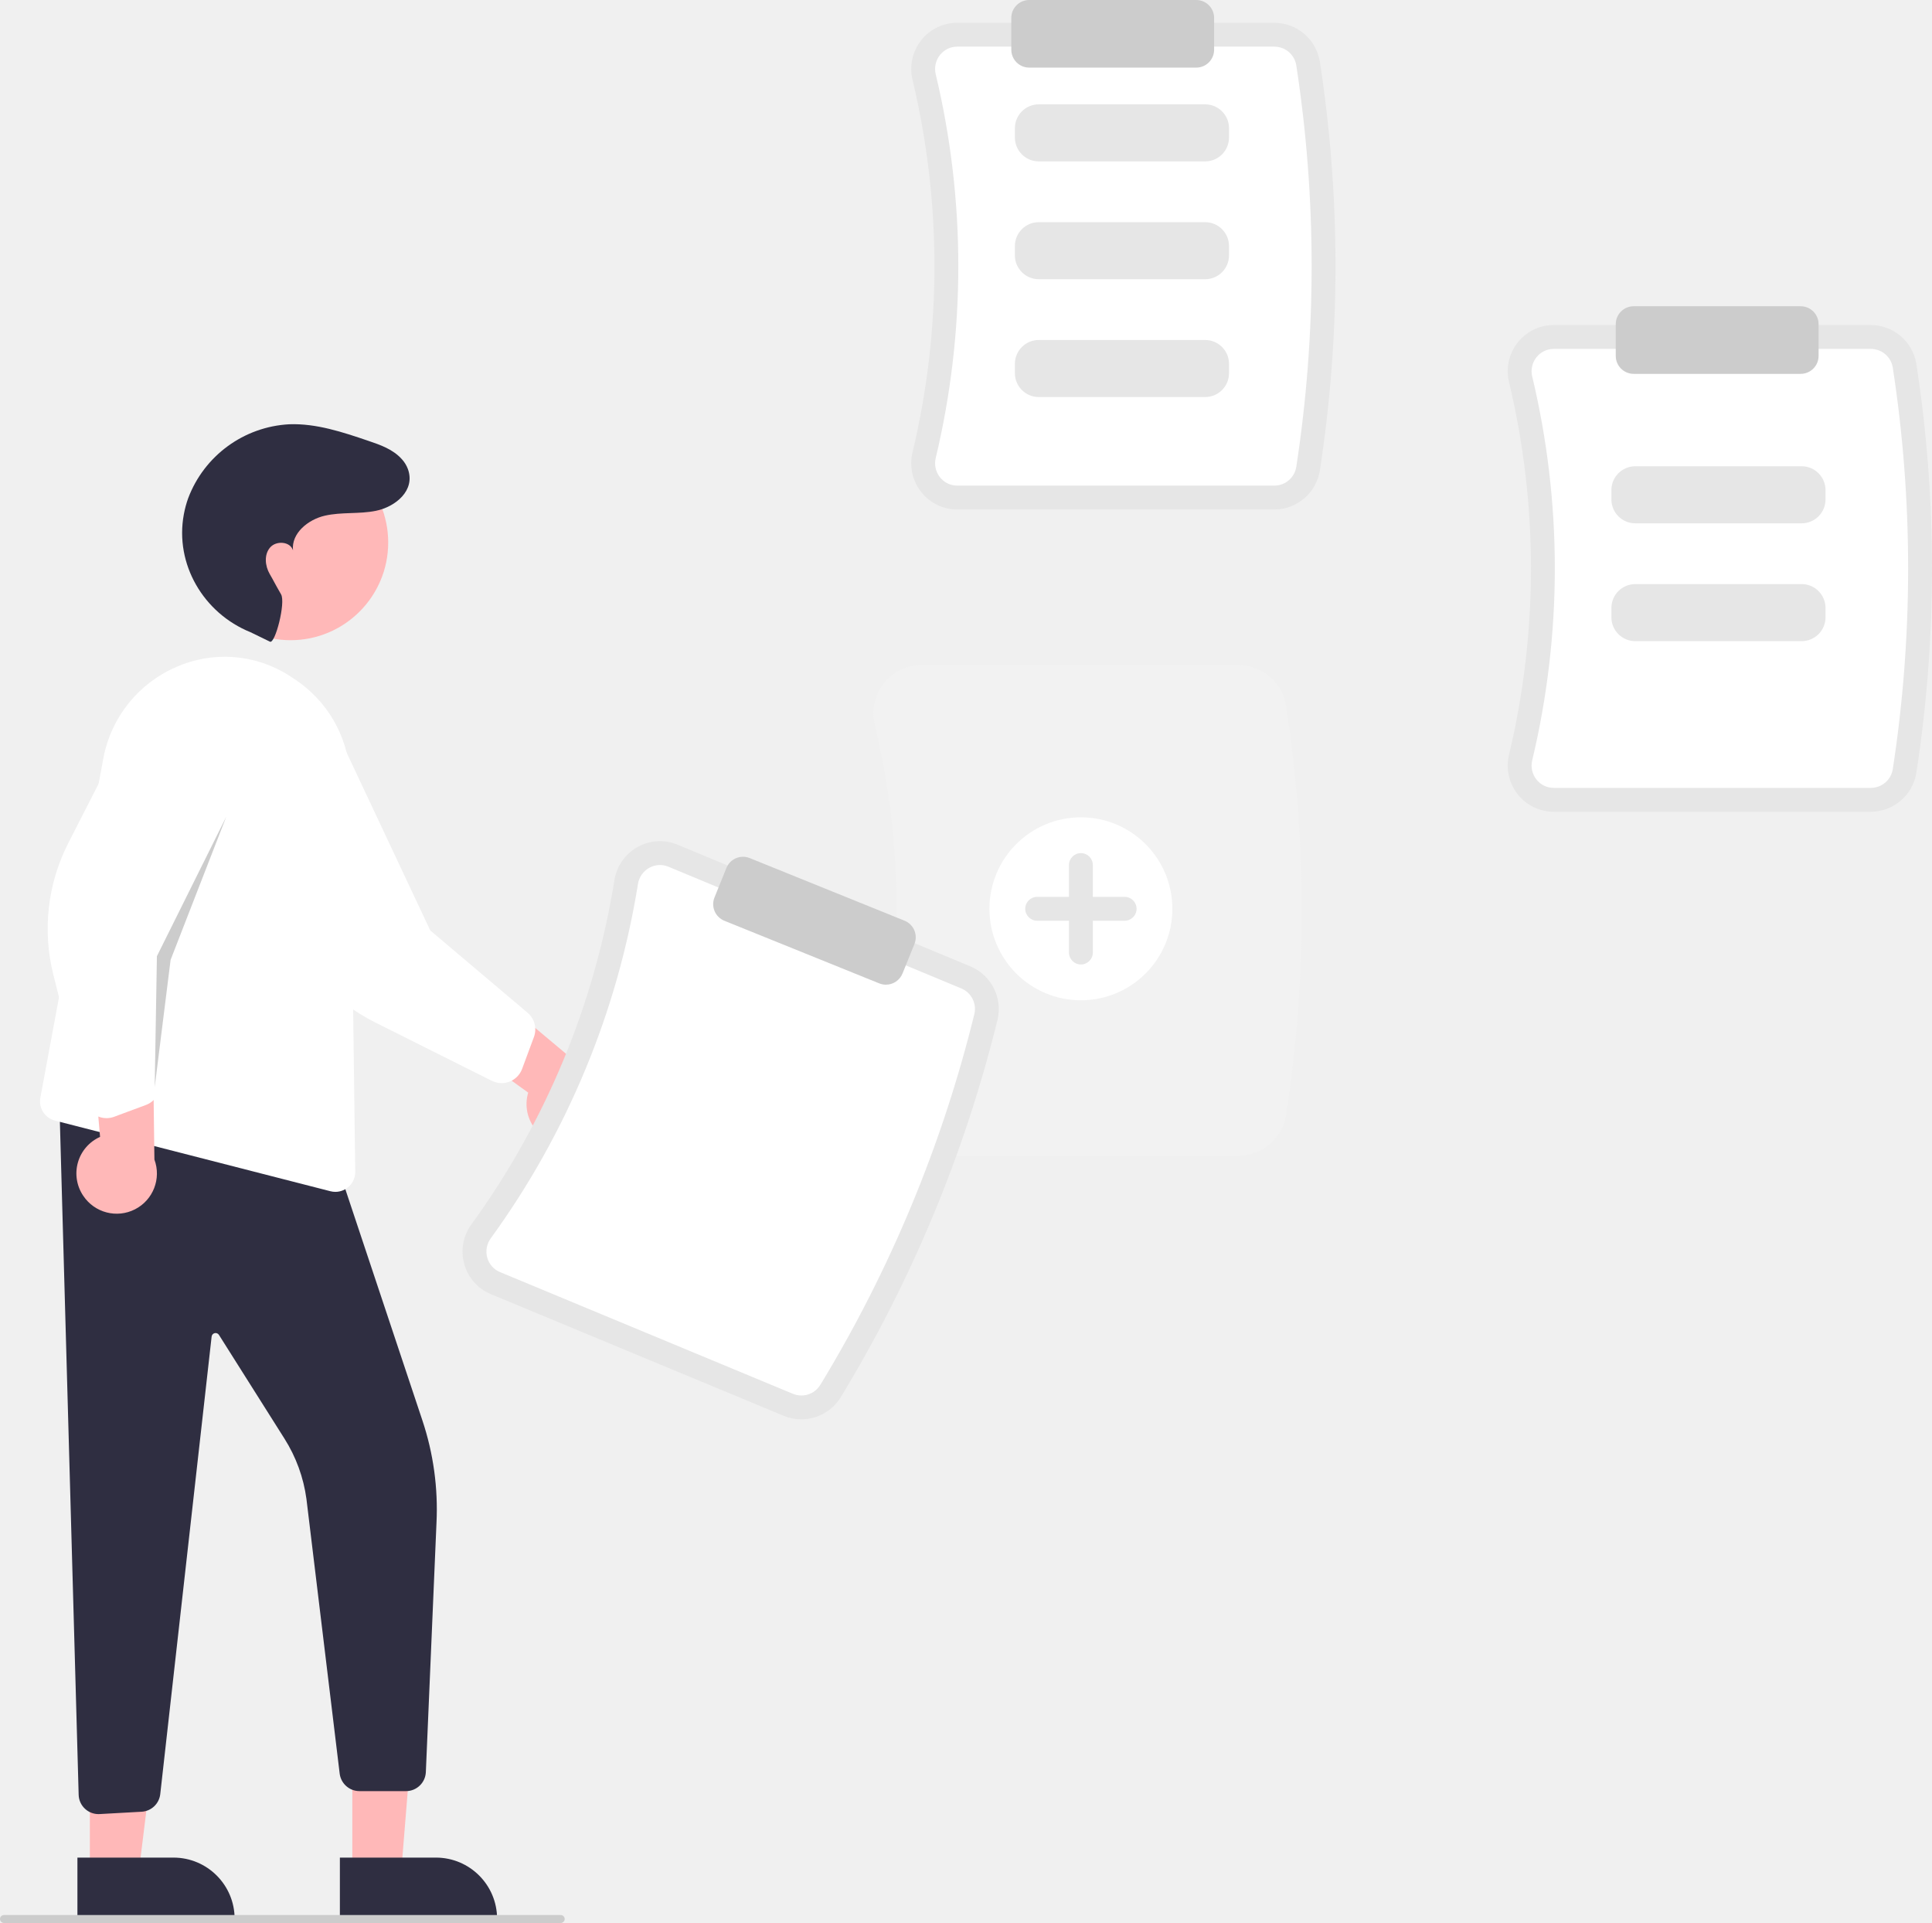
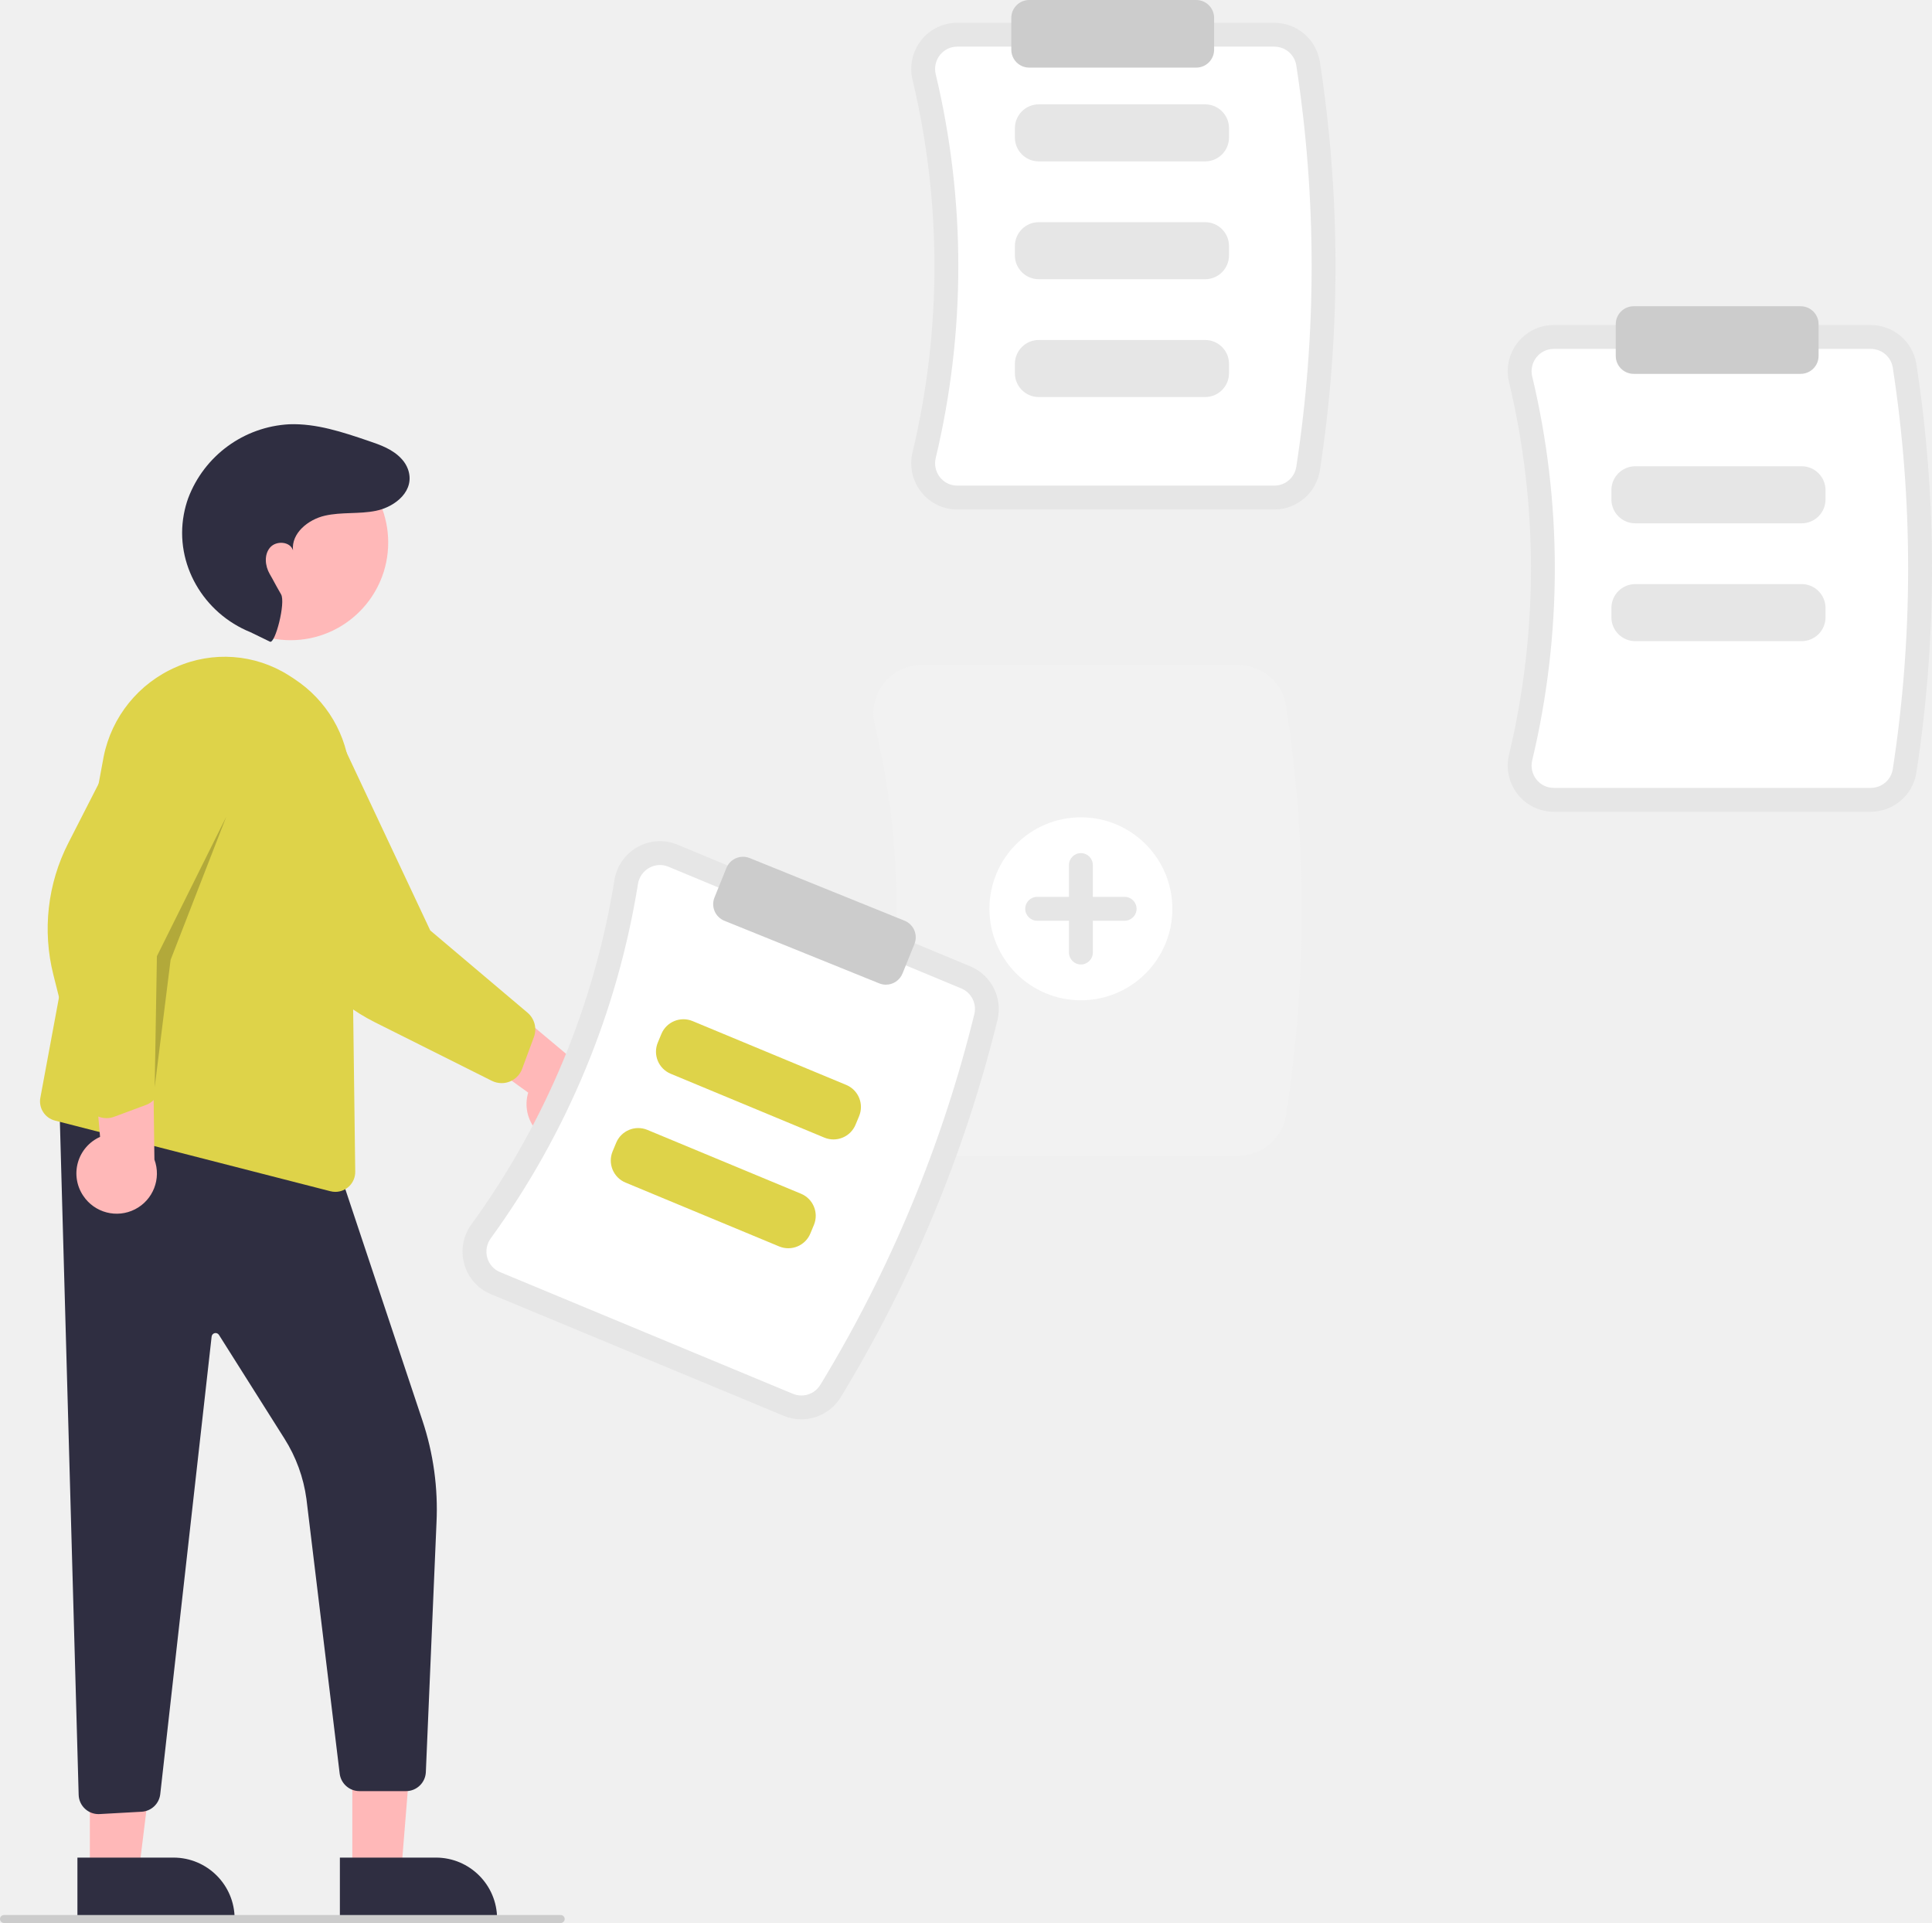
<svg xmlns="http://www.w3.org/2000/svg" data-name="Layer 1" width="485.834" height="483.5" viewBox="0 0 485.834 483.5">
  <path d="M677.542,336.347H597.8a11.478,11.478,0,0,1-9.066-4.394h0a11.622,11.622,0,0,1-2.177-9.968,201.631,201.631,0,0,0-0-93.647,11.624,11.624,0,0,1,2.177-9.967,11.478,11.478,0,0,1,9.066-4.394h79.741a11.623,11.623,0,0,1,11.439,9.755,337.961,337.961,0,0,1,0,102.858A11.623,11.623,0,0,1,677.542,336.347Z" transform="translate(-357.0831 -208.25)" fill="#e6e6e6" />
  <path d="M597.8,219.978a5.513,5.513,0,0,0-4.354,2.108,5.659,5.659,0,0,0-1.054,4.854,207.656,207.656,0,0,1,0,96.445,5.656,5.656,0,0,0,1.053,4.853l0.0 0a5.511,5.511,0,0,0,4.354,2.109h79.741a5.582,5.582,0,0,0,5.509-4.667,331.985,331.985,0,0,0,0-101.035,5.582,5.582,0,0,0-5.509-4.667Z" transform="translate(-357.0831 -208.25)" fill="#fff" />
  <path d="M660.141,248.829h-41.845a6.006,6.006,0,0,1-6-6v-2.345a6.006,6.006,0,0,1,6-6h41.845a6.006,6.006,0,0,1,6,6V242.829A6.006,6.006,0,0,1,660.141,248.829Z" transform="translate(-357.0831 -208.25)" fill="#e6e6e6" />
  <path d="M660.141,278.454h-41.845a6.006,6.006,0,0,1-6-6V270.11a6.006,6.006,0,0,1,6-6h41.845a6.006,6.006,0,0,1,6,6v2.345A6.006,6.006,0,0,1,660.141,278.454Z" transform="translate(-357.0831 -208.25)" fill="#e6e6e6" />
  <path d="M660.141,308.08h-41.845a6.006,6.006,0,0,1-6-6v-2.345a6.006,6.006,0,0,1,6-6h41.845a6.006,6.006,0,0,1,6,6v2.345A6.006,6.006,0,0,1,660.141,308.08Z" transform="translate(-357.0831 -208.25)" fill="#e6e6e6" />
  <path d="M827.542,412.347H747.8a11.478,11.478,0,0,1-9.066-4.394h0a11.622,11.622,0,0,1-2.177-9.968,201.631,201.631,0,0,0-0-93.647,11.624,11.624,0,0,1,2.177-9.967,11.478,11.478,0,0,1,9.066-4.394h79.741a11.623,11.623,0,0,1,11.439,9.755,337.961,337.961,0,0,1,0,102.858A11.623,11.623,0,0,1,827.542,412.347Z" transform="translate(-357.0831 -208.25)" fill="#e6e6e6" />
  <path d="M747.8,295.978a5.513,5.513,0,0,0-4.354,2.108,5.659,5.659,0,0,0-1.054,4.854,207.656,207.656,0,0,1,0,96.445,5.656,5.656,0,0,0,1.053,4.853l0.0 0a5.511,5.511,0,0,0,4.354,2.109h79.741a5.582,5.582,0,0,0,5.509-4.667,331.985,331.985,0,0,0,0-101.035,5.582,5.582,0,0,0-5.509-4.667Z" transform="translate(-357.0831 -208.25)" fill="#fff" />
  <path d="M668.542,498.847H588.8a11.975,11.975,0,0,1-9.458-4.584,12.119,12.119,0,0,1-2.27-10.394,201.131,201.131,0,0,0-0-93.414,12.121,12.121,0,0,1,2.27-10.394,11.976,11.976,0,0,1,9.459-4.584h79.741a12.127,12.127,0,0,1,11.933,10.179,338.459,338.459,0,0,1,0,103.011A12.127,12.127,0,0,1,668.542,498.847Z" transform="translate(-357.0831 -208.25)" fill="#f2f2f2" />
  <path d="M810.141,339.829h-41.845a6.006,6.006,0,0,1-6-6v-2.345a6.006,6.006,0,0,1,6-6h41.845a6.006,6.006,0,0,1,6,6V333.829A6.006,6.006,0,0,1,810.141,339.829Z" transform="translate(-357.0831 -208.25)" fill="#e6e6e6" />
  <path d="M810.141,369.454h-41.845a6.006,6.006,0,0,1-6-6V361.11a6.006,6.006,0,0,1,6-6h41.845a6.006,6.006,0,0,1,6,6v2.345A6.006,6.006,0,0,1,810.141,369.454Z" transform="translate(-357.0831 -208.25)" fill="#e6e6e6" />
  <circle cx="271.811" cy="228.5" r="23" fill="#fff" />
  <path d="M639.894,433.75h-8v-8a3,3,0,0,0-6,0v8h-8a3,3,0,0,0,0,6h8v8a3,3,0,0,0,6,0v-8h8a3,3,0,0,0,0-6Z" transform="translate(-357.0831 -208.25)" fill="#e6e6e6" />
  <path d="M657.894,225.25h-42a4.505,4.505,0,0,1-4.5-4.5v-8a4.505,4.505,0,0,1,4.5-4.5h42a4.505,4.505,0,0,1,4.5,4.5v8A4.505,4.505,0,0,1,657.894,225.25Z" transform="translate(-357.0831 -208.25)" fill="#ccc" />
  <path d="M809.894,302.25h-42a4.505,4.505,0,0,1-4.5-4.5v-8a4.505,4.505,0,0,1,4.5-4.5h42a4.505,4.505,0,0,1,4.5,4.5v8A4.505,4.505,0,0,1,809.894,302.25Z" transform="translate(-357.0831 -208.25)" fill="#ccc" />
  <polygon points="88.596 471.061 100.856 471.061 104.689 423.773 88.594 423.773 88.596 471.061" fill="#ffb8b8" />
  <path d="M442.552,675.308l24.144-.001h.001a15.386,15.386,0,0,1,15.386,15.386v.5l-39.531.001Z" transform="translate(-357.0831 -208.25)" fill="#2f2e41" />
  <polygon points="22.596 471.061 34.856 471.061 40.689 423.773 22.594 423.773 22.596 471.061" fill="#ffb8b8" />
  <path d="M376.552,675.308l24.144-.001h.001a15.386,15.386,0,0,1,15.386,15.386v.5l-39.531.001Z" transform="translate(-357.0831 -208.25)" fill="#2f2e41" />
  <path d="M381.854,664.373a4.981,4.981,0,0,1-3.375-1.318h0a4.961,4.961,0,0,1-1.616-3.537L371.947,483.304l69.811,17.452,21.54,64.618a70.461,70.461,0,0,1,3.545,25.824l-2.675,62.637a4.996,4.996,0,0,1-4.994,4.759h-11.709a5.023,5.023,0,0,1-4.955-4.33l-8.369-69.142a37.823,37.823,0,0,0-5.532-15.164l-16.469-26.076a1,1,0,0,0-1.838.41L397.378,659.38a4.993,4.993,0,0,1-4.687,4.396l-10.552.587C382.044,664.369,381.949,664.373,381.854,664.373Z" transform="translate(-357.0831 -208.25)" fill="#2f2e41" />
  <circle cx="73.058" cy="136.406" r="24.561" fill="#ffb8b8" />
-   <path d="M441.424,507.922a5.076,5.076,0,0,1-1.253-.159H440.17l-69.264-17.76a4.998,4.998,0,0,1-3.663-5.815L383.15,398.497a31.214,31.214,0,0,1,18.25-22.54,30.113,30.113,0,0,1,28.266,2.075c.97.605,1.947,1.265,2.903,1.961a30.96,30.96,0,0,1,12.579,24.529l1.265,98.329a5.007,5.007,0,0,1-4.988,5.071Z" transform="translate(-357.0831 -208.25)" fill="#ffffff" />
+   <path d="M441.424,507.922a5.076,5.076,0,0,1-1.253-.159H440.17l-69.264-17.76a4.998,4.998,0,0,1-3.663-5.815L383.15,398.497a31.214,31.214,0,0,1,18.25-22.54,30.113,30.113,0,0,1,28.266,2.075c.97.605,1.947,1.265,2.903,1.961a30.96,30.96,0,0,1,12.579,24.529l1.265,98.329a5.007,5.007,0,0,1-4.988,5.071Z" transform="translate(-357.0831 -208.25)" fill="#ded349" />
  <path d="M378.032,508.93a10.056,10.056,0,0,1,4.214-14.832l-3.081-35.602,16.326,8.848.423,32.452a10.11,10.11,0,0,1-17.882,9.134Z" transform="translate(-357.0831 -208.25)" fill="#ffb8b8" />
-   <path d="M383.865,489.389a5.532,5.532,0,0,1-1.366-.173,5.496,5.496,0,0,1-3.972-3.986l-8.023-31.884a47.37,47.37,0,0,1,3.761-33.135l16.809-32.882a15.541,15.541,0,0,1,18.808-11.019,15.356,15.356,0,0,1,9.475,7.101,15.567,15.567,0,0,1,1.654,11.913l-23.927,53.506.284,32.036a5.519,5.519,0,0,1-3.584,5.205l-8.007,2.974A5.48,5.48,0,0,1,383.865,489.389Z" transform="translate(-357.0831 -208.25)" fill="#ffffff" />
+   <path d="M383.865,489.389a5.532,5.532,0,0,1-1.366-.173,5.496,5.496,0,0,1-3.972-3.986l-8.023-31.884a47.37,47.37,0,0,1,3.761-33.135l16.809-32.882a15.541,15.541,0,0,1,18.808-11.019,15.356,15.356,0,0,1,9.475,7.101,15.567,15.567,0,0,1,1.654,11.913l-23.927,53.506.284,32.036a5.519,5.519,0,0,1-3.584,5.205l-8.007,2.974A5.48,5.48,0,0,1,383.865,489.389Z" transform="translate(-357.0831 -208.25)" fill="#ded349" />
  <path d="M498.401,495.835a10.056,10.056,0,0,1-8.493-12.87l-28.993-20.889,17.357-6.602,24.872,20.849a10.11,10.11,0,0,1-4.742,19.512Z" transform="translate(-357.0831 -208.25)" fill="#ffb8b8" />
-   <path d="M483.223,480.581a5.522,5.522,0,0,1-2.463-.582L451.361,465.282a47.381,47.381,0,0,1-22.661-24.465L414.743,406.626a15.544,15.544,0,0,1,3.918-21.444,15.352,15.352,0,0,1,11.59-2.543,15.57,15.57,0,0,1,10.081,6.512l24.945,53.04L489.743,462.873a5.518,5.518,0,0,1,1.607,6.112l-2.97,8.008a5.474,5.474,0,0,1-2.007,2.596,5.497,5.497,0,0,1-3.15.992Z" transform="translate(-357.0831 -208.25)" fill="#ffffff" />
+   <path d="M483.223,480.581a5.522,5.522,0,0,1-2.463-.582L451.361,465.282a47.381,47.381,0,0,1-22.661-24.465L414.743,406.626a15.544,15.544,0,0,1,3.918-21.444,15.352,15.352,0,0,1,11.59-2.543,15.57,15.57,0,0,1,10.081,6.512l24.945,53.04L489.743,462.873a5.518,5.518,0,0,1,1.607,6.112l-2.97,8.008a5.474,5.474,0,0,1-2.007,2.596,5.497,5.497,0,0,1-3.15.992Z" transform="translate(-357.0831 -208.25)" fill="#ded349" />
  <path d="M424.983,369.593c1.305.571,3.977-9.827,2.78-11.907-1.78-3.093-1.675-3.071-2.857-5.117s-1.446-4.847.084-6.648,5.072-1.562,5.77.696c-.449-4.288,3.792-7.735,7.993-8.703s8.632-.367,12.857-1.229c4.902-1,10.003-5.11,8.047-10.501a7.593,7.593,0,0,0-1.481-2.434c-2.26-2.541-5.421-3.626-8.512-4.675-6.43-2.182-13.036-4.392-19.822-4.151A28.798,28.798,0,0,0,404.397,333.533a26.156,26.156,0,0,0-1.083,4.025c-2.329,12.524,4.944,24.878,16.756,29.647Z" transform="translate(-357.0831 -208.25)" fill="#2f2e41" />
  <polygon points="38.9 273.343 39.457 240.414 56.9 205.343 42.9 241.343 38.9 273.343" opacity="0.2" />
  <path d="M554.16,564.232,480.522,533.637a11.478,11.478,0,0,1-6.686-7.536h0a11.622,11.622,0,0,1,1.815-10.04,201.631,201.631,0,0,0,35.93-86.48,11.624,11.624,0,0,1,5.834-8.369,11.478,11.478,0,0,1,10.058-.579l73.638,30.596a11.623,11.623,0,0,1,6.821,13.398,337.961,337.961,0,0,1-39.465,94.986A11.623,11.623,0,0,1,554.16,564.232Z" transform="translate(-357.0831 -208.25)" fill="#e6e6e6" />
  <path d="M525.171,426.174a5.513,5.513,0,0,0-4.83.276,5.659,5.659,0,0,0-2.835,4.078,207.656,207.656,0,0,1-37.004,89.064,5.656,5.656,0,0,0-.889,4.885l0.0.001a5.511,5.511,0,0,0,3.212,3.618l73.638,30.596a5.582,5.582,0,0,0,6.878-2.196,331.986,331.986,0,0,0,38.766-93.302,5.582,5.582,0,0,0-3.297-6.423Z" transform="translate(-357.0831 -208.25)" fill="#fff" />
-   <path d="M564.38,494.281l-38.642-16.055a6.006,6.006,0,0,1-3.239-7.843l.9-2.165a6.006,6.006,0,0,1,7.843-3.239l38.642,16.055a6.006,6.006,0,0,1,3.239,7.843l-.9,2.165A6.006,6.006,0,0,1,564.38,494.281Z" transform="translate(-357.0831 -208.25)" fill="#ffffff" />
-   <path d="M553.013,521.64l-38.642-16.055a6.006,6.006,0,0,1-3.239-7.843l.9-2.165a6.006,6.006,0,0,1,7.843-3.239L558.517,508.394a6.006,6.006,0,0,1,3.239,7.843l-.9,2.165A6.006,6.006,0,0,1,553.013,521.64Z" transform="translate(-357.0831 -208.25)" fill="#ffffff" />
+   <path d="M564.38,494.281l-38.642-16.055a6.006,6.006,0,0,1-3.239-7.843l.9-2.165a6.006,6.006,0,0,1,7.843-3.239l38.642,16.055a6.006,6.006,0,0,1,3.239,7.843l-.9,2.165A6.006,6.006,0,0,1,564.38,494.281Z" transform="translate(-357.0831 -208.25)" fill="#ded349" />
+   <path d="M553.013,521.64l-38.642-16.055a6.006,6.006,0,0,1-3.239-7.843l.9-2.165a6.006,6.006,0,0,1,7.843-3.239L558.517,508.394a6.006,6.006,0,0,1,3.239,7.843l-.9,2.165A6.006,6.006,0,0,1,553.013,521.64Z" transform="translate(-357.0831 -208.25)" fill="#ded349" />
  <path d="M579.864,455.832a4.489,4.489,0,0,1-1.687-.331l-38.938-15.743a4.505,4.505,0,0,1-2.485-5.858l2.999-7.417a4.5,4.5,0,0,1,5.859-2.485l38.938,15.743a4.505,4.505,0,0,1,2.485,5.858l-2.999,7.417a4.511,4.511,0,0,1-4.171,2.815Z" transform="translate(-357.0831 -208.25)" fill="#ccc" />
  <path d="M498.083,691.75h-140a1,1,0,1,1,0-2h140a1,1,0,0,1,0,2Z" transform="translate(-357.0831 -208.25)" fill="#ccc" />
</svg>
